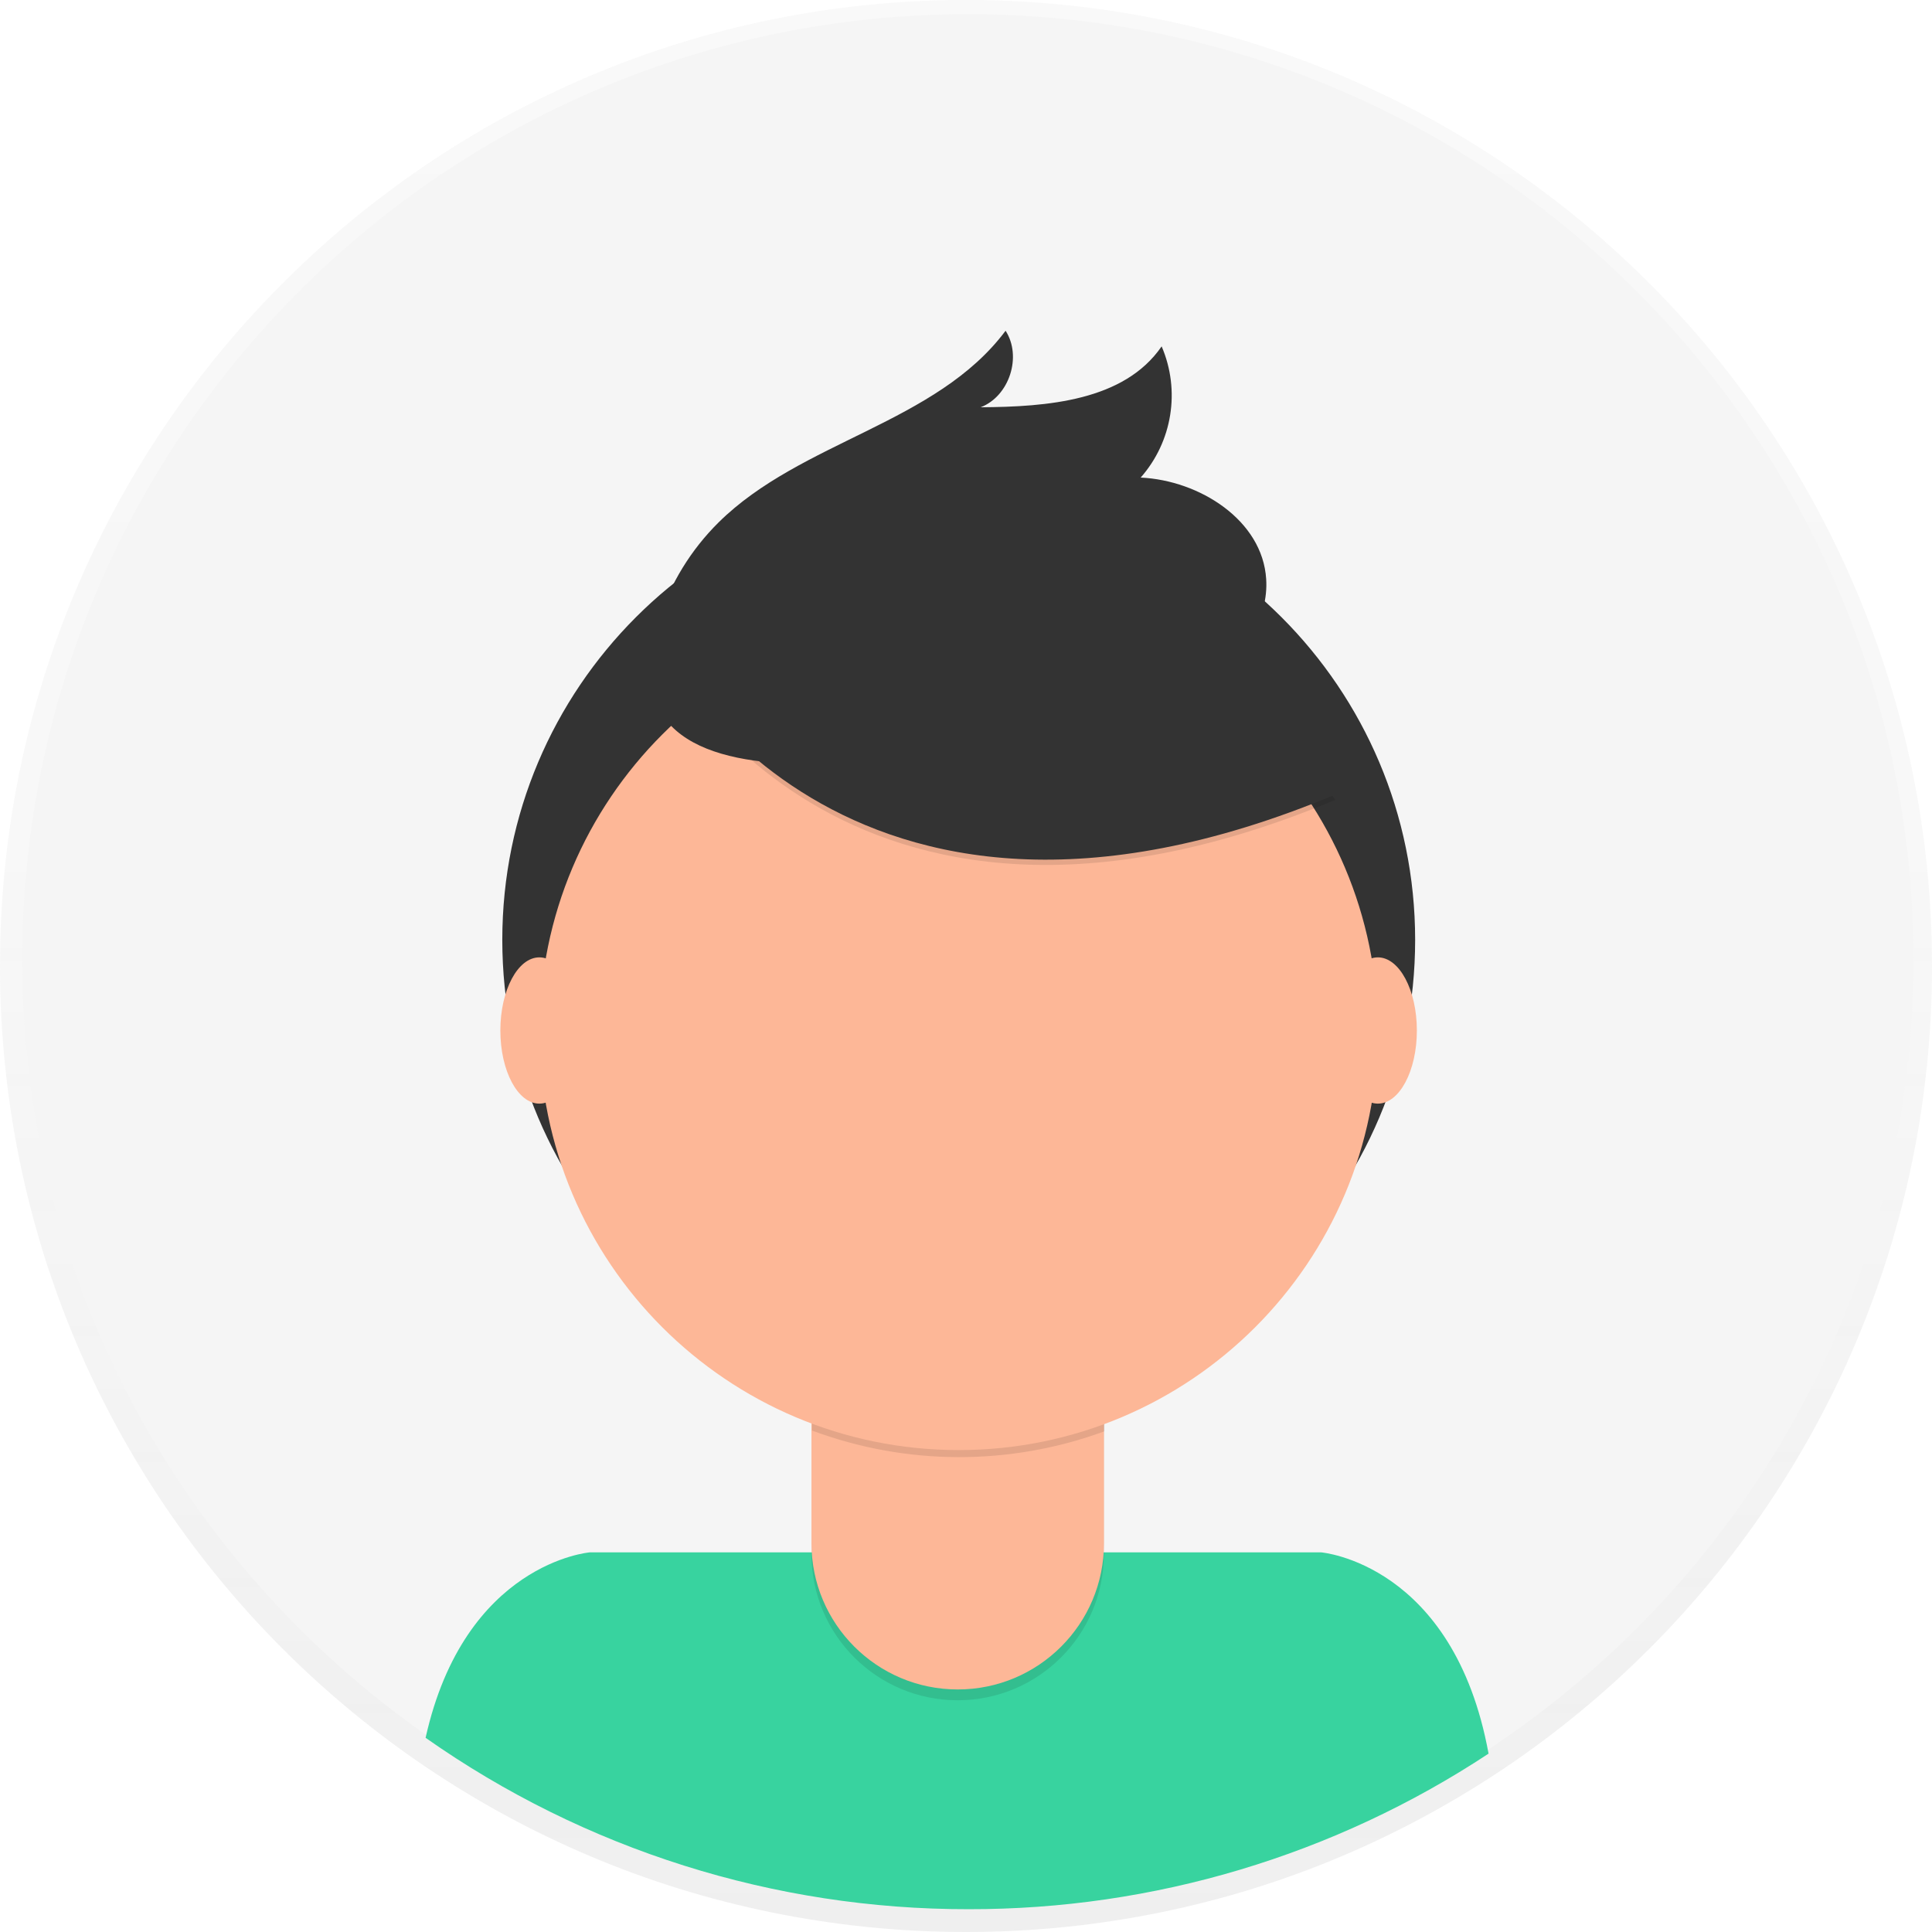
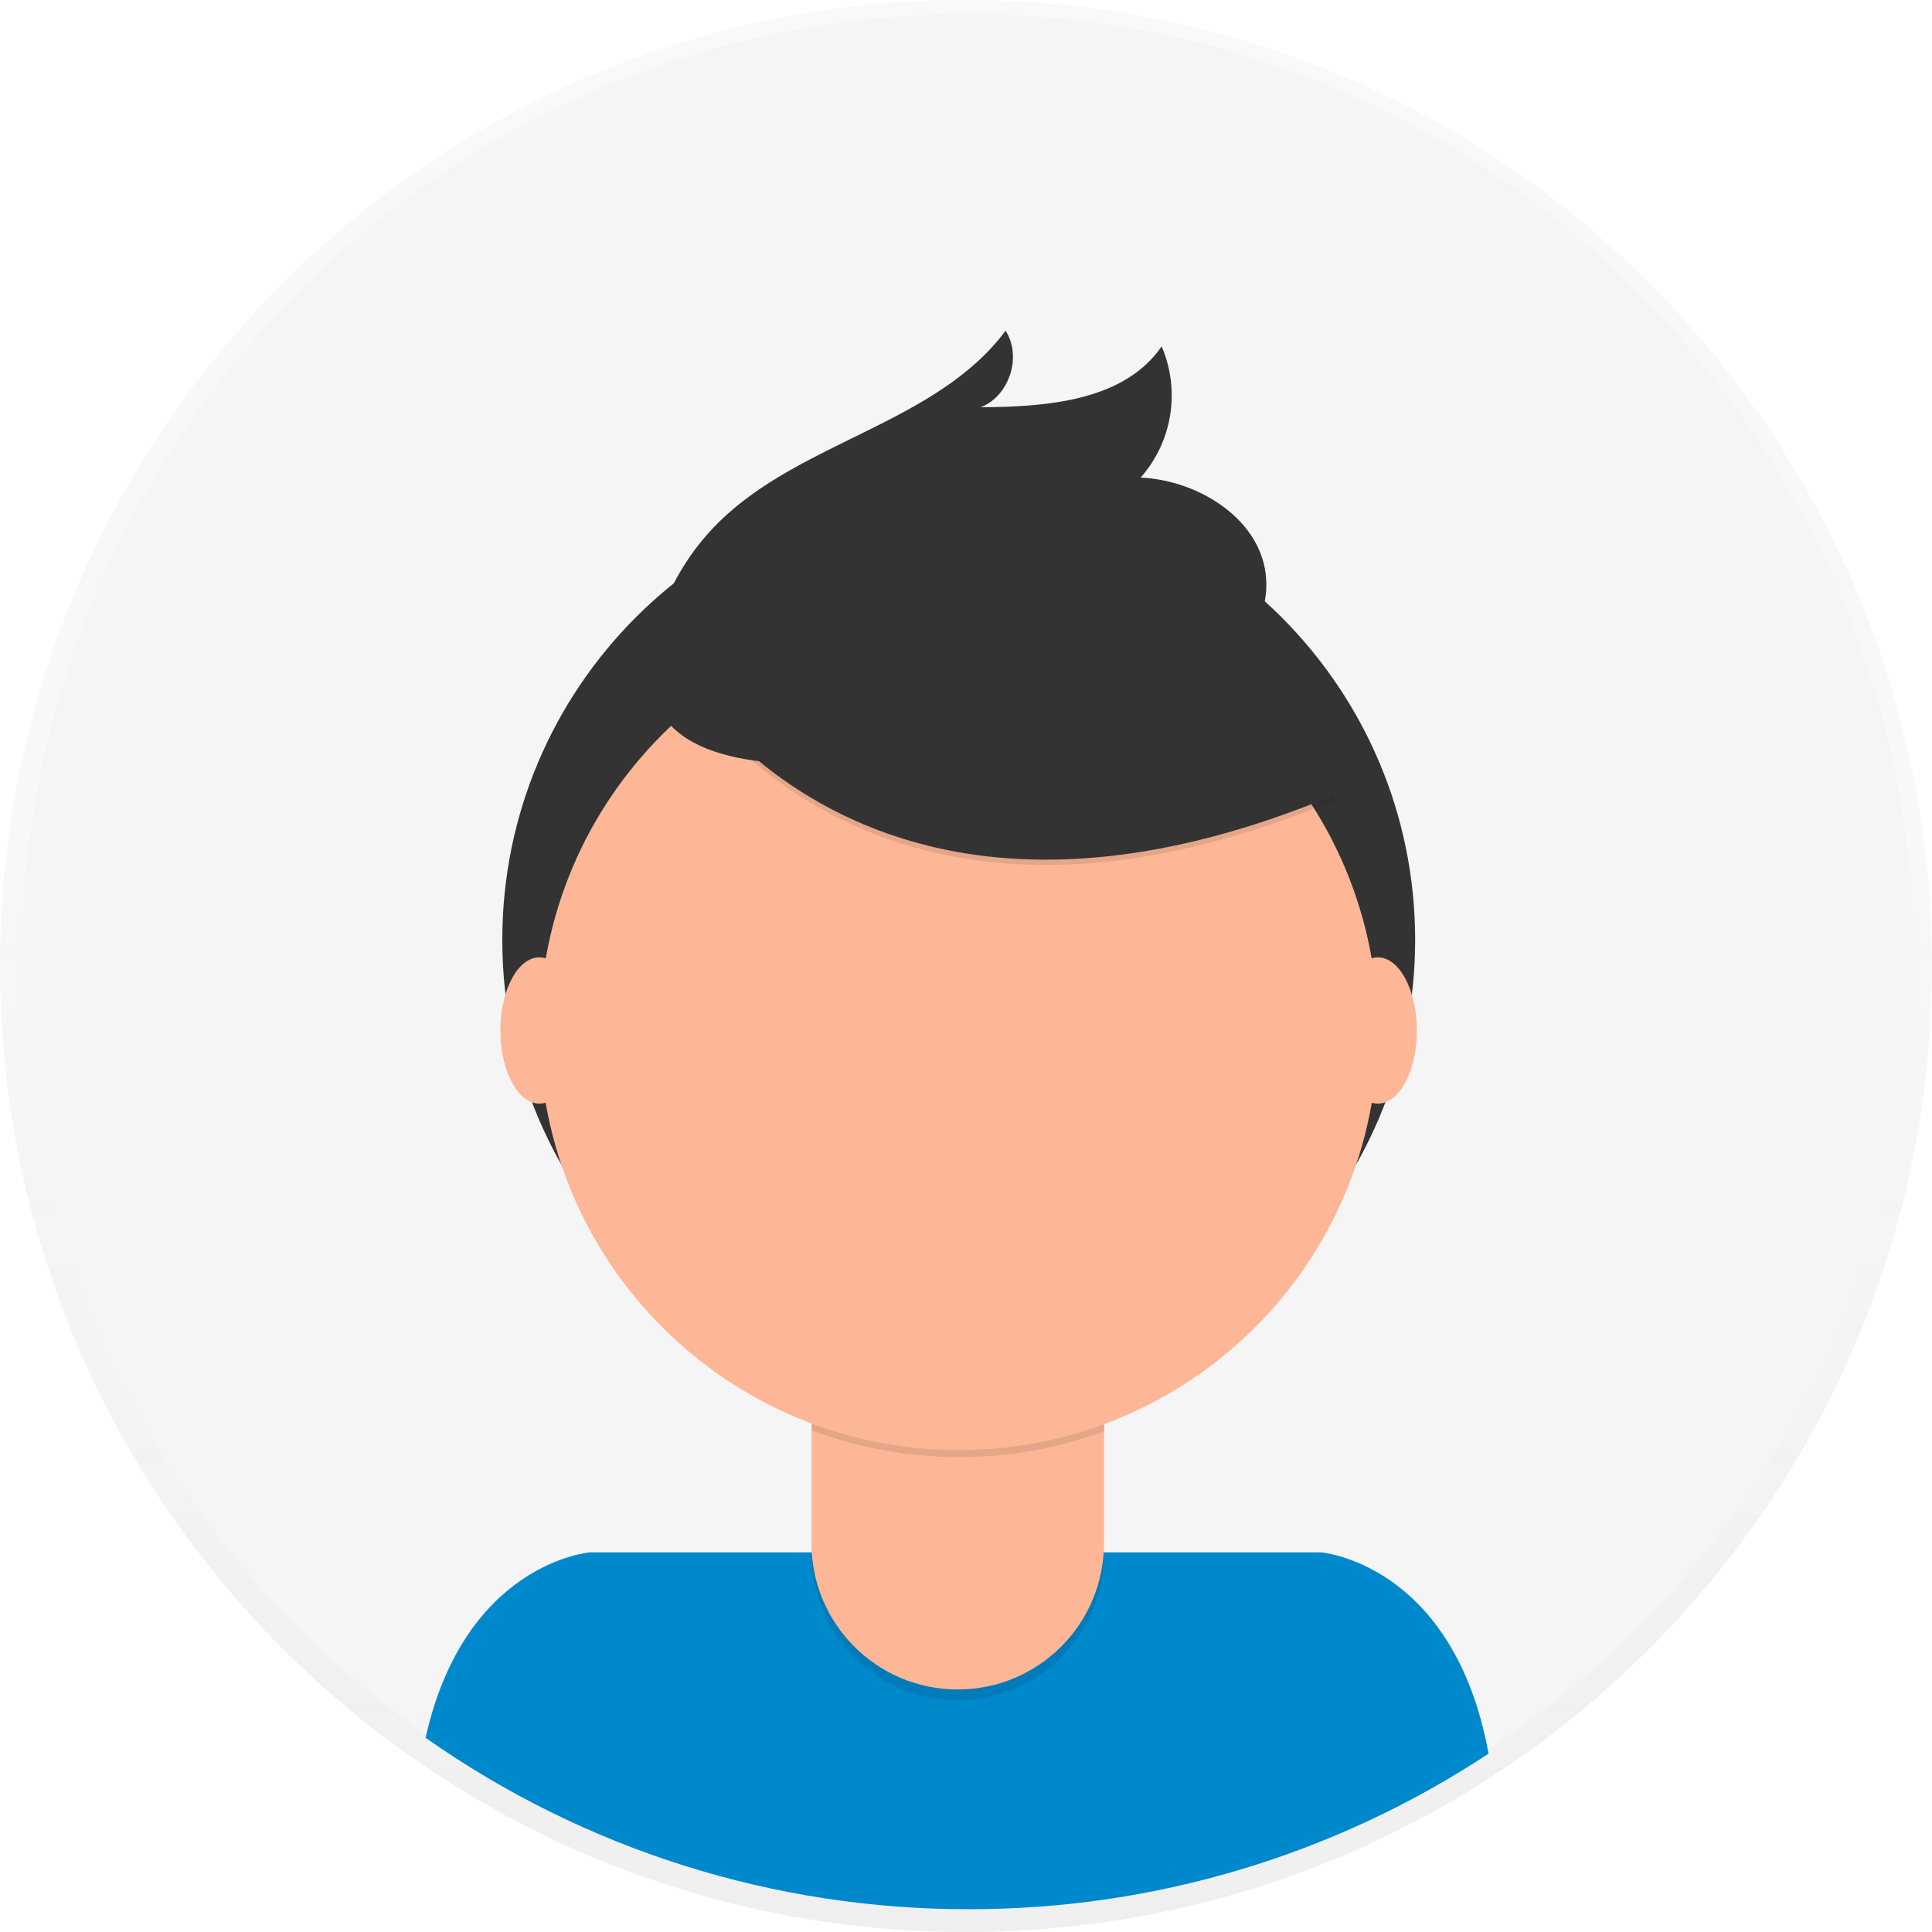
<svg xmlns="http://www.w3.org/2000/svg" id="457bf273-24a3-4fd8-a857-e9b918267d6a" data-name="Layer 1" width="698" height="698" viewBox="0 0 698 698">
  <defs>
    <linearGradient id="b247946c-c62f-4d08-994a-4c3d64e1e98f" x1="349" y1="698" x2="349" gradientUnits="userSpaceOnUse">
      <stop offset="0" stop-color="gray" stop-opacity="0.25" />
      <stop offset="0.54" stop-color="gray" stop-opacity="0.12" />
      <stop offset="1" stop-color="gray" stop-opacity="0.1" />
    </linearGradient>
  </defs>
  <g opacity="0.5">
    <circle cx="349" cy="349" r="349" fill="url(#b247946c-c62f-4d08-994a-4c3d64e1e98f)" />
  </g>
  <circle cx="349.68" cy="346.77" r="341.64" fill="#f5f5f5" />
-   <path d="M601,790.76a340,340,0,0,0,187.79-56.2c-12.59-68.8-60.5-72.72-60.5-72.72H464.09s-45.21,3.71-59.33,67A340.07,340.07,0,0,0,601,790.76Z" transform="translate(-251 -101)" fill="#38d39f" />
+   <path d="M601,790.76a340,340,0,0,0,187.79-56.2c-12.59-68.8-60.5-72.72-60.5-72.72H464.09s-45.21,3.71-59.33,67A340.07,340.07,0,0,0,601,790.76Z" transform="translate(-251 -101)" fill="#0088CD" />
  <circle cx="346.37" cy="339.57" r="164.9" fill="#333" />
  <path d="M293.15,476.92H398.81a0,0,0,0,1,0,0v84.53A52.83,52.83,0,0,1,346,614.28h0a52.83,52.83,0,0,1-52.83-52.83V476.92a0,0,0,0,1,0,0Z" opacity="0.1" />
  <path d="M296.5,473h99a3.35,3.35,0,0,1,3.35,3.35v81.18A52.83,52.83,0,0,1,346,610.37h0a52.83,52.83,0,0,1-52.83-52.83V476.35A3.35,3.35,0,0,1,296.5,473Z" fill="#fdb797" />
  <path d="M544.34,617.82a152.07,152.07,0,0,0,105.66.29v-13H544.34Z" transform="translate(-251 -101)" opacity="0.1" />
  <circle cx="346.37" cy="372.44" r="151.45" fill="#fdb797" />
  <path d="M489.49,335.68S553.32,465.24,733.37,390l-41.92-65.73-74.31-26.67Z" transform="translate(-251 -101)" opacity="0.1" />
  <path d="M489.49,333.78s63.83,129.56,243.88,54.3l-41.92-65.73-74.31-26.67Z" transform="translate(-251 -101)" fill="#333" />
  <path d="M488.93,325a87.49,87.49,0,0,1,21.69-35.27c29.79-29.45,78.63-35.66,103.68-69.24,6,9.32,1.36,23.65-9,27.65,24-.16,51.81-2.26,65.38-22a44.89,44.89,0,0,1-7.57,47.4c21.27,1,44,15.4,45.34,36.65.92,14.16-8,27.56-19.59,35.68s-25.71,11.85-39.56,14.9C608.86,369.7,462.54,407.07,488.93,325Z" transform="translate(-251 -101)" fill="#333" />
  <ellipse cx="194.86" cy="372.3" rx="14.09" ry="26.42" fill="#fdb797" />
  <ellipse cx="497.8" cy="372.3" rx="14.09" ry="26.42" fill="#fdb797" />
</svg>
